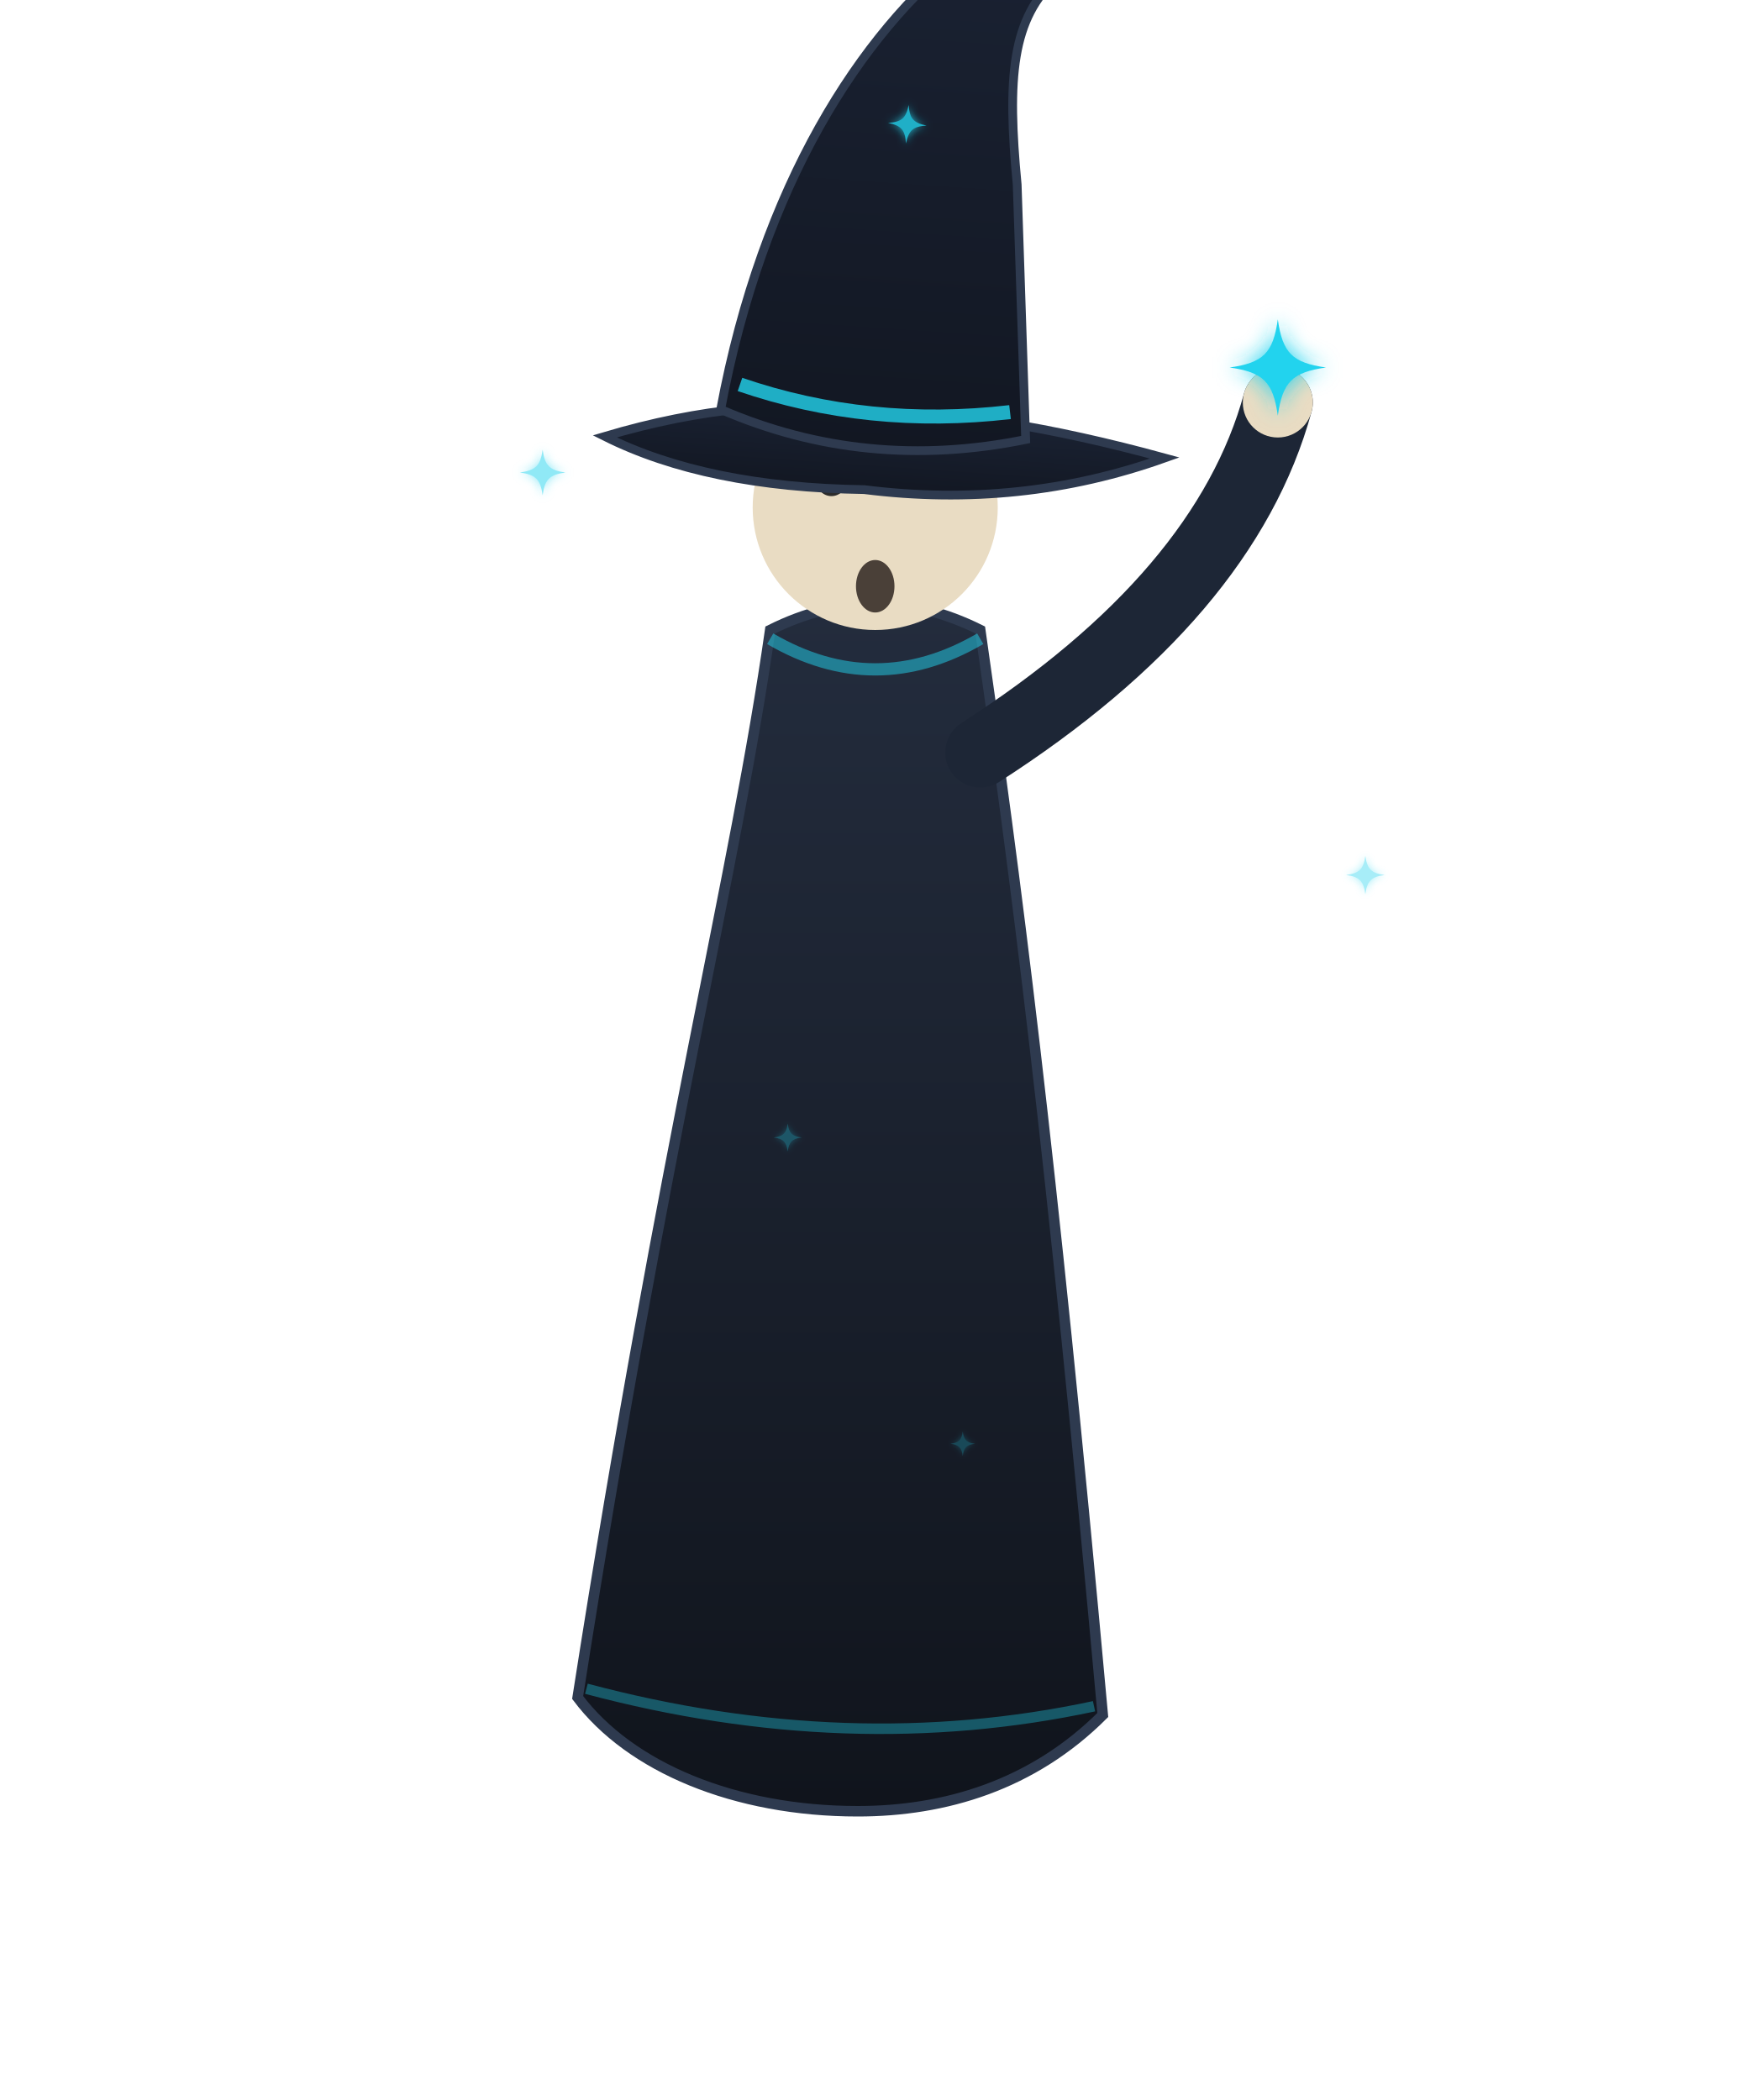
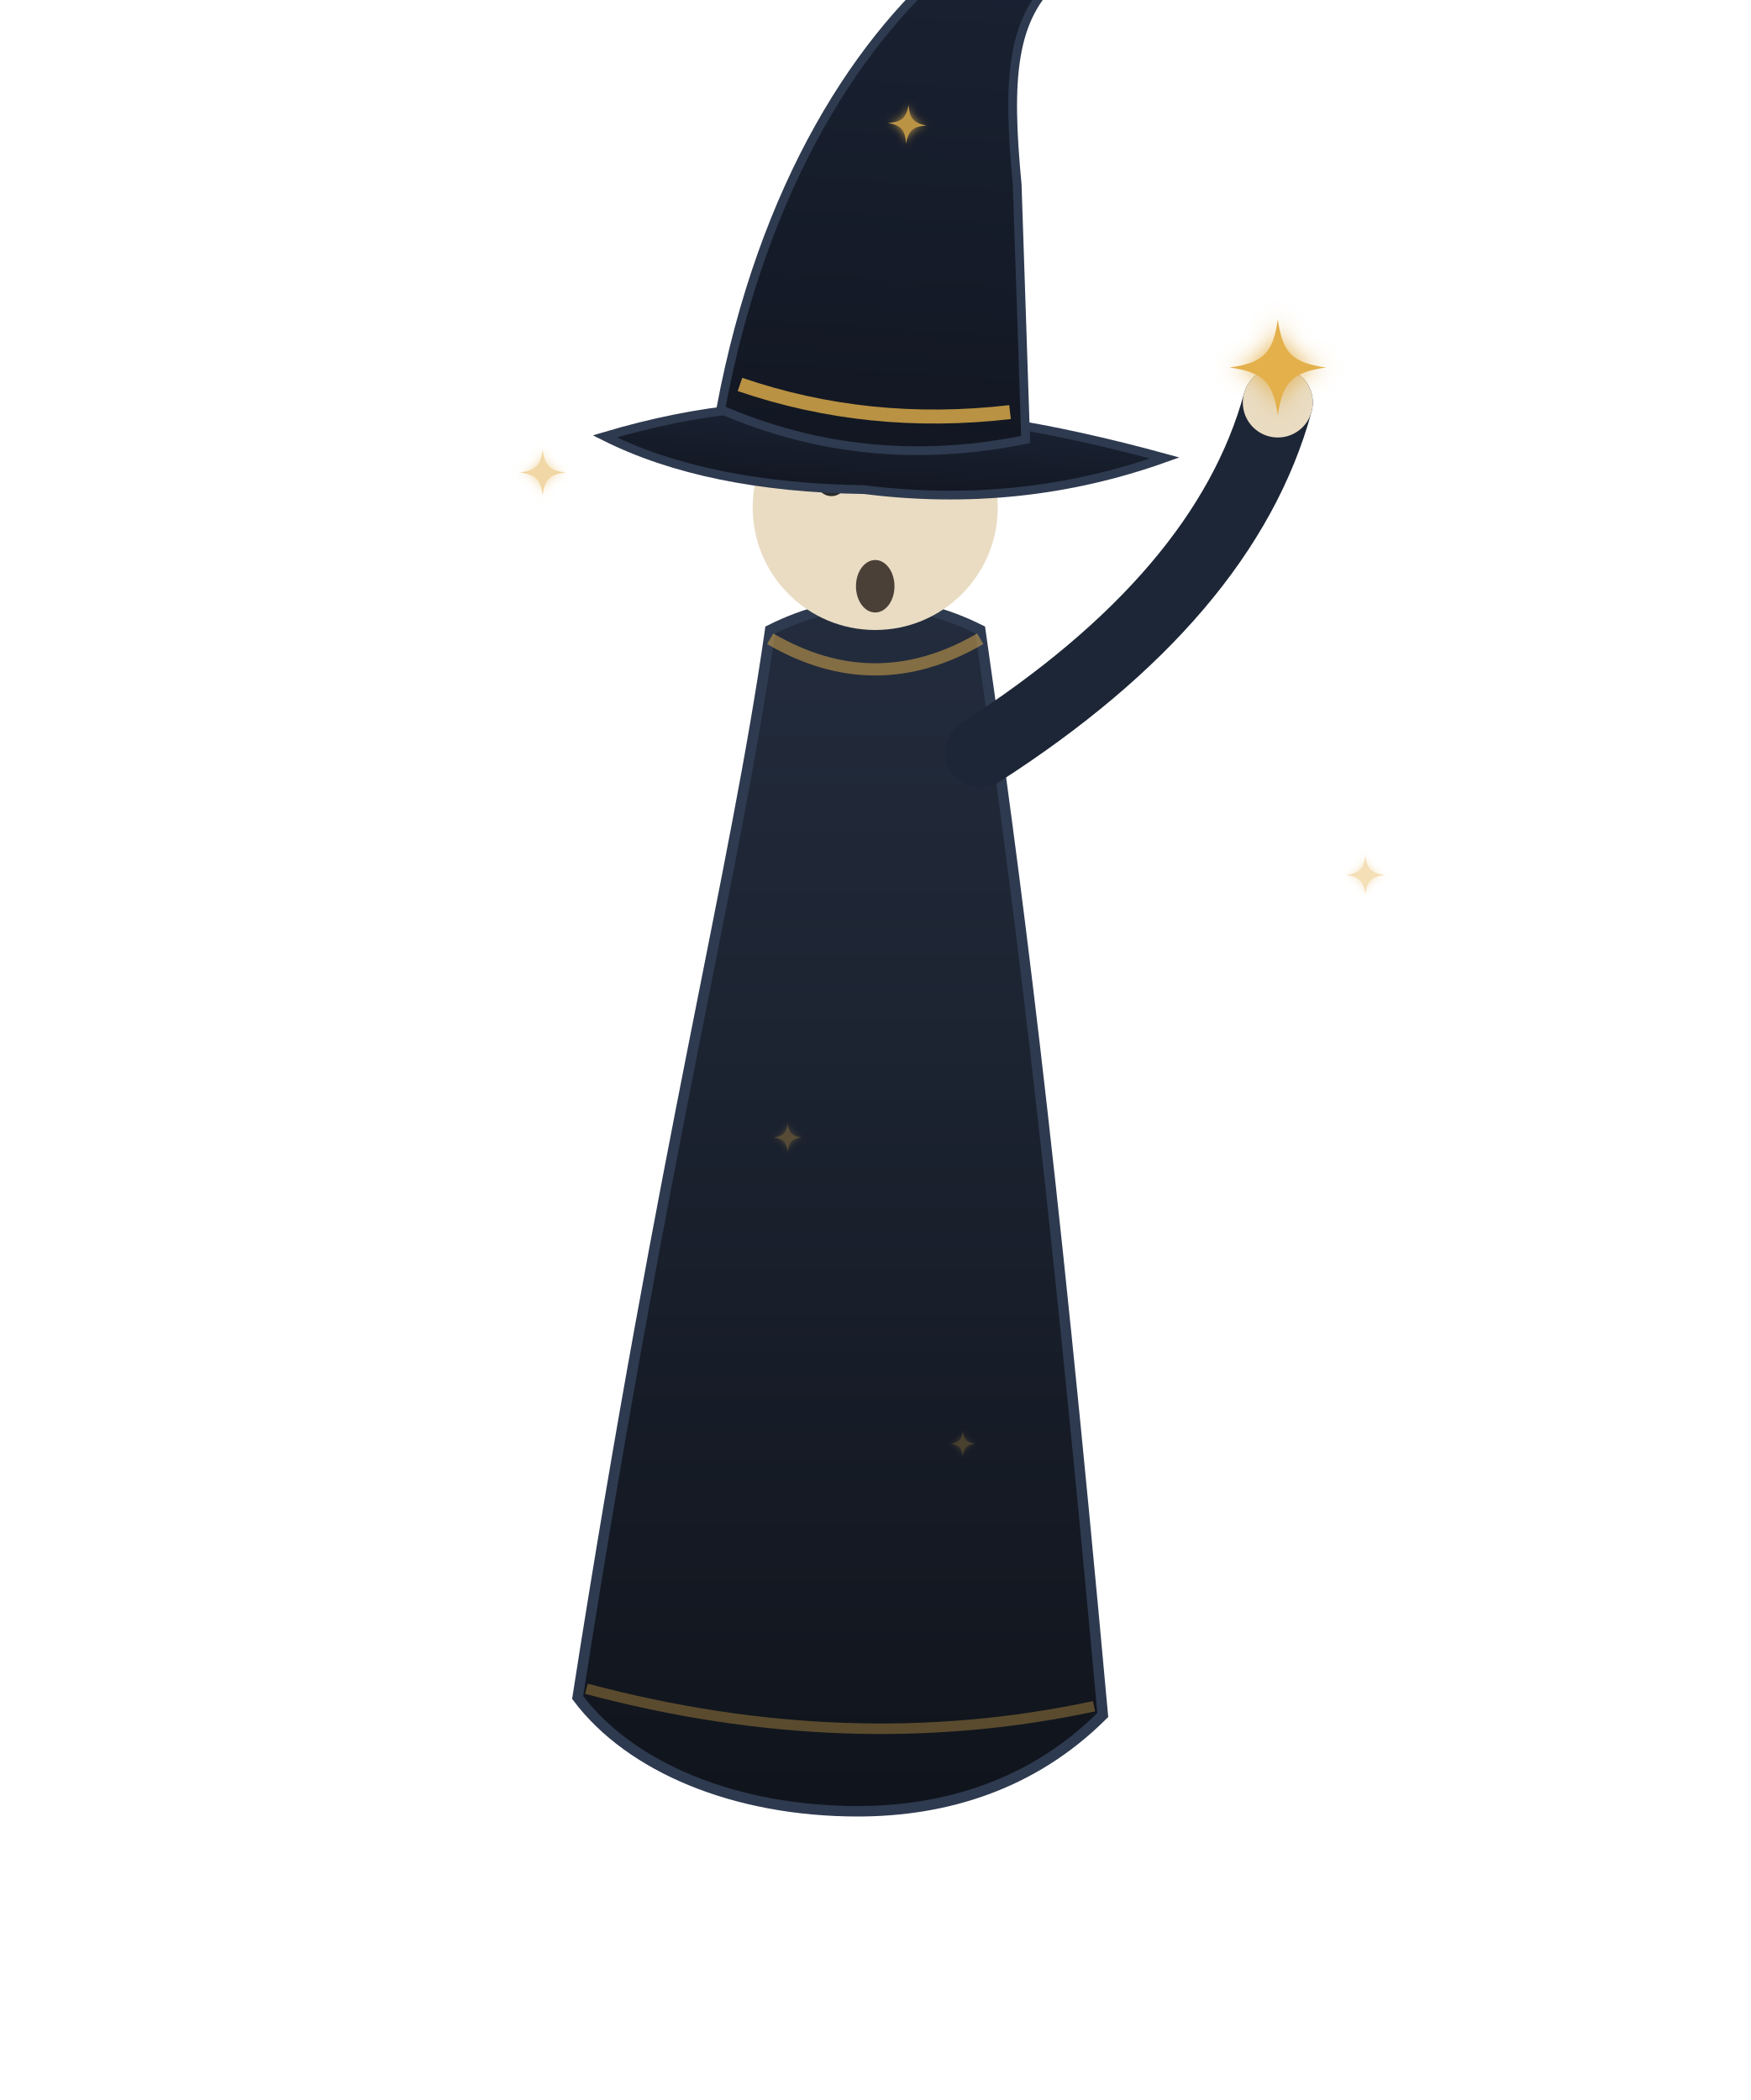
<svg xmlns="http://www.w3.org/2000/svg" viewBox="0 0 200 240">
  <defs>
    <filter id="glow" x="-60%" y="-60%" width="220%" height="220%">
      <feGaussianBlur stdDeviation="2.2" result="b" />
      <feMerge>
        <feMergeNode in="b" />
        <feMergeNode in="SourceGraphic" />
      </feMerge>
    </filter>
    <linearGradient id="robe" x1="0" y1="0" x2="0" y2="1">
      <stop offset="0" stop-color="#232c3d" />
      <stop offset="1" stop-color="#10141c" />
    </linearGradient>
    <linearGradient id="hat" x1="0" y1="0" x2="0" y2="1">
      <stop offset="0" stop-color="#1a2233" />
      <stop offset="1" stop-color="#121722" />
    </linearGradient>
  </defs>
  <path d="M88,72 Q100,66 112,72 C116,100 120,130 126,196 C118,204 108,207 98,207 C84,207 72,202 66,194 C76,130 84,100 88,72 Z" fill="url(#robe)" stroke="#2e3a4f" stroke-width="1.2" />
-   <path d="M88,73 Q100,80 112,73" stroke="#22d3ee" stroke-width="1.4" fill="none" opacity="0.5" />
-   <path d="M67,193 Q97,201 125,195" stroke="#22d3ee" stroke-width="1.2" fill="none" opacity="0.35" />
-   <path transform="translate(90,130) scale(0.16)" d="M0,-10 C1,-3 3,-1 10,0 C3,1 1,3 0,10 C-1,3 -3,1 -10,0 C-3,-1 -1,-3 0,-10 Z" fill="#22d3ee" opacity="0.3" filter="url(#glow)" />
-   <path transform="translate(110,165) scale(0.14)" d="M0,-10 C1,-3 3,-1 10,0 C3,1 1,3 0,10 C-1,3 -3,1 -10,0 C-3,-1 -1,-3 0,-10 Z" fill="#22d3ee" opacity="0.25" filter="url(#glow)" />
+   <path d="M88,73 Q100,80 112,73" stroke="#e3b04b" stroke-width="1.4" fill="none" opacity="0.5" />
+   <path d="M67,193 Q97,201 125,195" stroke="#e3b04b" stroke-width="1.2" fill="none" opacity="0.35" />
+   <path transform="translate(90,130) scale(0.16)" d="M0,-10 C1,-3 3,-1 10,0 C3,1 1,3 0,10 C-1,3 -3,1 -10,0 C-3,-1 -1,-3 0,-10 Z" fill="#e3b04b" opacity="0.3" filter="url(#glow)" />
+   <path transform="translate(110,165) scale(0.14)" d="M0,-10 C1,-3 3,-1 10,0 C3,1 1,3 0,10 C-1,3 -3,1 -10,0 C-3,-1 -1,-3 0,-10 Z" fill="#e3b04b" opacity="0.25" filter="url(#glow)" />
  <path d="M112,86 Q140,68 146,46" stroke="#1d2636" stroke-width="8" fill="none" stroke-linecap="round" />
  <circle cx="146" cy="46" r="4" fill="#e9dcc3" />
  <circle cx="100" cy="58" r="14" fill="#e9dcc3" />
  <circle cx="95" cy="55" r="1.7" fill="#2c2c2c" />
  <circle cx="105" cy="55" r="1.7" fill="#2c2c2c" />
  <ellipse cx="100" cy="67" rx="2.2" ry="3" fill="#4a4038" />
  <g transform="rotate(4 100 38)">
    <path d="M70,52 Q86,46 100,47 Q114,46 134,50 Q118,57 100,56 Q82,57 70,52 Z" fill="url(#hat)" stroke="#2e3a4f" stroke-width="1" />
    <path d="M83,48 C86,22 96,4 107,-6 C116,-12 124,-10 118,-4 C113,1 113,8 115,20 L118,49 Q100,54 83,48 Z" fill="url(#hat)" stroke="#2e3a4f" stroke-width="1" />
-     <path d="M85,45 Q100,49 116,46" stroke="#22d3ee" stroke-width="1.6" fill="none" opacity="0.8" />
-     <path transform="translate(102,14) scale(0.22)" d="M0,-10 C1,-3 3,-1 10,0 C3,1 1,3 0,10 C-1,3 -3,1 -10,0 C-3,-1 -1,-3 0,-10 Z" fill="#22d3ee" opacity="0.8" filter="url(#glow)" />
+     <path d="M85,45 Q100,49 116,46" stroke="#e3b04b" stroke-width="1.6" fill="none" opacity="0.8" />
+     <path transform="translate(102,14) scale(0.22)" d="M0,-10 C1,-3 3,-1 10,0 C3,1 1,3 0,10 C-1,3 -3,1 -10,0 C-3,-1 -1,-3 0,-10 Z" fill="#e3b04b" opacity="0.8" filter="url(#glow)" />
  </g>
-   <path transform="translate(146,42) scale(0.55)" d="M0,-10 C1,-3 3,-1 10,0 C3,1 1,3 0,10 C-1,3 -3,1 -10,0 C-3,-1 -1,-3 0,-10 Z" fill="#22d3ee" opacity="1.0" filter="url(#glow)" />
-   <path transform="translate(62,54) scale(0.26)" d="M0,-10 C1,-3 3,-1 10,0 C3,1 1,3 0,10 C-1,3 -3,1 -10,0 C-3,-1 -1,-3 0,-10 Z" fill="#22d3ee" opacity="0.5" filter="url(#glow)" />
-   <path transform="translate(156,100) scale(0.22)" d="M0,-10 C1,-3 3,-1 10,0 C3,1 1,3 0,10 C-1,3 -3,1 -10,0 C-3,-1 -1,-3 0,-10 Z" fill="#22d3ee" opacity="0.4" filter="url(#glow)" />
+   <path transform="translate(146,42) scale(0.55)" d="M0,-10 C1,-3 3,-1 10,0 C3,1 1,3 0,10 C-1,3 -3,1 -10,0 C-3,-1 -1,-3 0,-10 Z" fill="#e3b04b" opacity="1.0" filter="url(#glow)" />
+   <path transform="translate(62,54) scale(0.26)" d="M0,-10 C1,-3 3,-1 10,0 C3,1 1,3 0,10 C-1,3 -3,1 -10,0 C-3,-1 -1,-3 0,-10 Z" fill="#e3b04b" opacity="0.5" filter="url(#glow)" />
+   <path transform="translate(156,100) scale(0.22)" d="M0,-10 C1,-3 3,-1 10,0 C3,1 1,3 0,10 C-1,3 -3,1 -10,0 C-3,-1 -1,-3 0,-10 Z" fill="#e3b04b" opacity="0.4" filter="url(#glow)" />
</svg>
